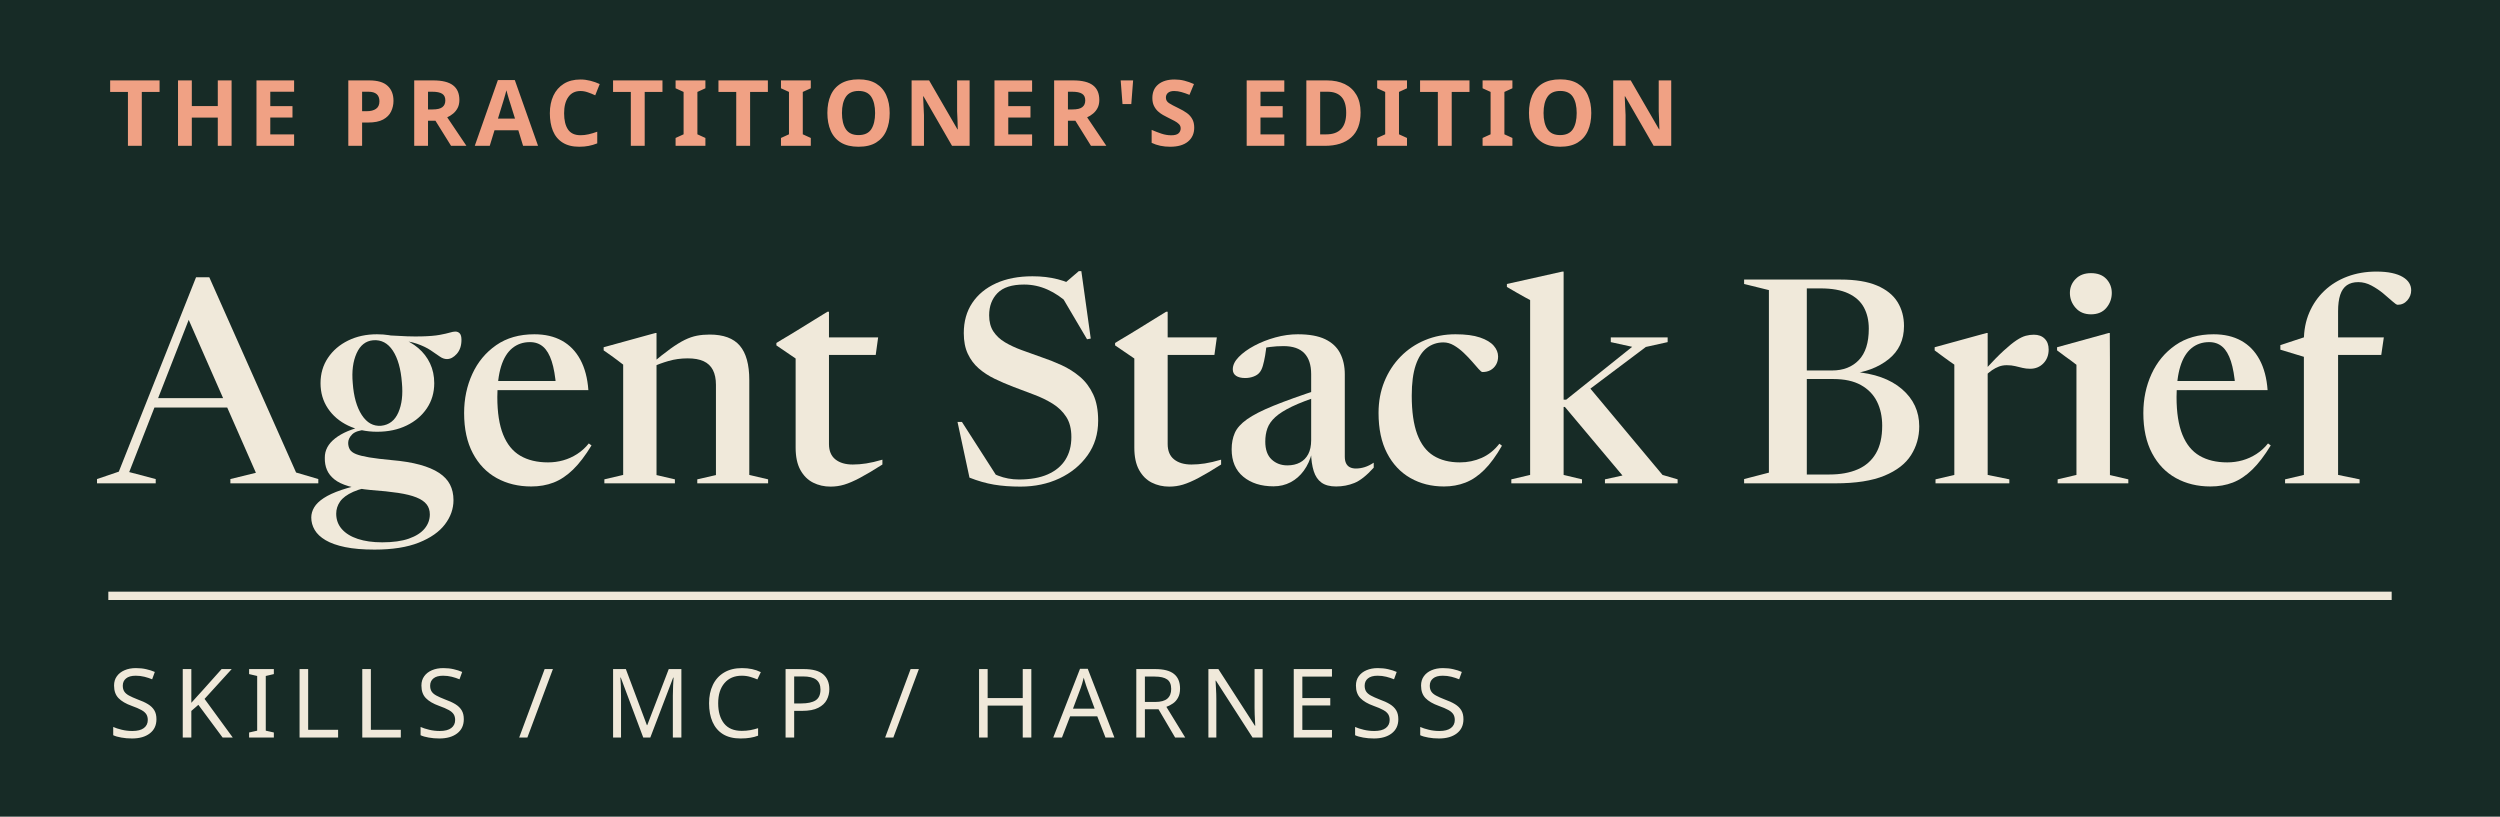
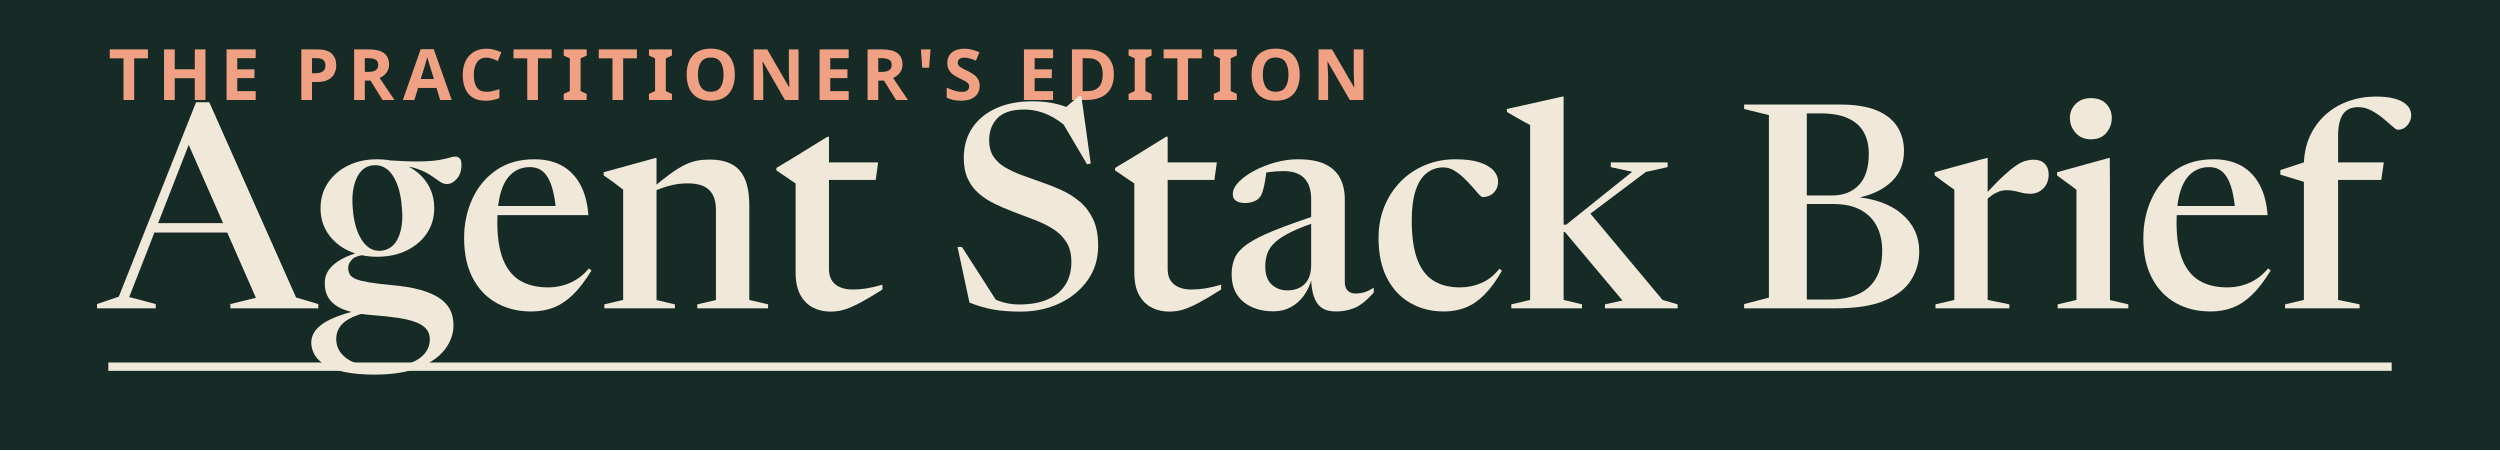
- <svg xmlns="http://www.w3.org/2000/svg" width="600" height="196" viewBox="0 0 600 196" role="img" aria-labelledby="title desc">
-   <path fill="#172b26" d="M0 0H600V196H0Z" />
-   <text x="26" y="35" font-family="Trebuchet MS, sans-serif" font-size="22" fill="#f0a184" letter-spacing="2" font-weight="700">THE PRACTITIONER'S EDITION</text>
-   <g fill="#f0e9da" transform="translate(24 116) scale(0.0342 -0.0342)">
+ <svg xmlns="http://www.w3.org/2000/svg" width="600" height="108" viewBox="0 0 600 108" role="img" aria-labelledby="title desc">
+   <path fill="#172b26" d="M0 0H600V108H0Z" />
+   <text x="26" y="24" font-family="Trebuchet MS, sans-serif" font-size="17" fill="#f0a184" letter-spacing="2" font-weight="700">THE PRACTITIONER'S EDITION</text>
+   <g fill="#f0e9da" transform="translate(24 74) scale(0.0342 -0.0342)">
    <path transform="translate(0 0)" d="M338 532L338 598L1044 598L1044 532ZM1376 76L1532 30L1532 0L915 0L915 30L1094 74L605 1187L642 1197L205 79L391 30L391 0L-21 0L-21 30L132 82L674 1446L767 1446Z" />
    <path transform="translate(1474.6 0)" d="M452 -465Q330 -465 245.5 -447.5Q161 -430 108.5 -399Q56 -368 32 -327Q8 -286 8 -240Q8 -203 28.5 -168.5Q49 -134 95.5 -103.5Q142 -73 218 -47Q294 -21 406 1L483 1L483 -15Q368 -30 302.5 -59.5Q237 -89 210 -128Q183 -167 183 -213Q183 -276 222.5 -321Q262 -366 334.5 -390Q407 -414 506 -414Q619 -414 693 -388Q767 -362 803.5 -317.5Q840 -273 840 -218Q840 -176 817 -147Q794 -118 745 -98.5Q696 -79 617 -67Q538 -55 426 -47Q331 -38 268.5 -19.5Q206 -1 170 28Q134 57 118 94.5Q102 132 103 179Q102 258 175.5 315.5Q249 373 378 401L392 376Q322 371 294.5 343Q267 315 267 284Q267 258 278.5 238Q290 218 322.5 205Q355 192 415 182Q475 172 572 163Q688 153 770 130.5Q852 108 904.5 73.5Q957 39 981.5 -8.5Q1006 -56 1006 -118Q1006 -209 946 -288Q886 -367 763 -416Q640 -465 452 -465ZM470 362Q356 362 266 405.5Q176 449 124.5 526Q73 603 73 703Q73 803 125 880.5Q177 958 266.5 1002Q356 1046 469 1046Q558 1046 631.5 1020.5Q705 995 758.5 949.5Q812 904 841.5 841.5Q871 779 871 703Q871 604 819.5 527Q768 450 677.5 406Q587 362 470 362ZM499 404Q582 413 619 497Q656 581 644 706Q633 851 580.5 931Q528 1011 442 1004Q364 997 326 912.5Q288 828 299 704Q309 562 362.5 479.5Q416 397 499 404ZM603 1005L557 1038Q694 1029 778.5 1031Q863 1033 910.5 1042Q958 1051 981 1058Q1004 1065 1019 1065Q1038 1065 1050 1052Q1062 1039 1062 1007Q1062 946 1029.5 909Q997 872 960 872Q935 872 909.5 890Q884 908 846 933.5Q808 959 750 979.5Q692 1000 603 1005Z" />
    <path transform="translate(2485.2 0)" d="M563 1046Q675 1046 756.5 1001Q838 956 885.5 868Q933 780 942 654L275 654L275 718L819 718L716 676Q707 788 684.5 857Q662 926 624.5 958.5Q587 991 532 991Q460 991 408 948.5Q356 906 329.5 820.5Q303 735 303 606Q303 443 344 341.5Q385 240 464.5 193.5Q544 147 659 147Q714 147 765.5 161.5Q817 176 863 205.5Q909 235 945 280L964 266Q899 159 834 96Q769 33 698 5.5Q627 -22 541 -22Q405 -22 298.5 37Q192 96 131 211.5Q70 327 70 493Q70 642 127.5 767.5Q185 893 295 969.5Q405 1046 563 1046Z" />
    <path transform="translate(3491.41 0)" d="M414 845L414 58L543 28L543 0L48 0L48 28L180 59L180 833Q164 845 134 868Q104 891 43 933L43 955L406 1055L414 1055ZM700 28L831 58L831 691Q831 754 809.5 795.5Q788 837 744.5 857Q701 877 633 877Q562 877 498 858.5Q434 840 386 817L376 837Q454 903 511 944Q568 985 612 1006.5Q656 1028 697.5 1036Q739 1044 787 1044Q932 1044 998.5 966Q1065 888 1065 725L1065 59L1197 28L1197 0L700 0Z" />
    <path transform="translate(4714.61 0)" d="M401 276Q401 204 446 168Q491 132 568 132Q613 132 662 139.5Q711 147 776 166L776 132Q680 71 617.5 38Q555 5 508.5 -9Q462 -23 412 -23Q345 -23 289.5 5Q234 33 200.5 93.5Q167 154 167 251L167 876L32 968L32 985Q42 992 67 1006.5Q92 1021 127.5 1042.5Q163 1064 206 1090.5Q249 1117 295.5 1146Q342 1175 390 1204L401 1204L401 991ZM317 901L317 1024L746 1024L729 901Z" />
    <path transform="translate(5485.61 0)" d="" />
    <path transform="translate(5939.61 0)" d="M947 1365L815 1391L929 1489L947 1489L1013 1016L987 1011L792 1342L858 1259Q789 1324 710 1359.5Q631 1395 545 1395Q417 1395 358.5 1335Q300 1275 300 1179Q300 1111 330 1065.5Q360 1020 411.5 989.5Q463 959 528.5 935Q594 911 665 886Q737 862 808 829.5Q879 797 937 748Q995 699 1030 624.5Q1065 550 1065 439Q1065 301 991 197Q917 93 794 35Q671 -23 520 -23Q416 -23 333.5 -9Q251 5 162 40L78 431L109 431L372 21L208 131Q294 81 363 54Q432 27 509 27Q630 27 711.5 63Q793 99 835 165.5Q877 232 877 325Q877 411 841 466.5Q805 522 745.5 559Q686 596 614.5 622.5Q543 649 473 676Q402 703 339 733.5Q276 764 227.5 806Q179 848 150.5 908.5Q122 969 122 1054Q122 1177 181.5 1266Q241 1355 349 1404Q457 1453 604 1453Q701 1453 782 1432Q863 1411 947 1365Z" />
    <path transform="translate(7091.41 0)" d="M401 276Q401 204 446 168Q491 132 568 132Q613 132 662 139.5Q711 147 776 166L776 132Q680 71 617.5 38Q555 5 508.5 -9Q462 -23 412 -23Q345 -23 289.5 5Q234 33 200.5 93.5Q167 154 167 251L167 876L32 968L32 985Q42 992 67 1006.5Q92 1021 127.5 1042.5Q163 1064 206 1090.5Q249 1117 295.5 1146Q342 1175 390 1204L401 1204L401 991ZM317 901L317 1024L746 1024L729 901Z" />
    <path transform="translate(7866.41 0)" d="M694 661L701 616Q576 576 499 539Q422 502 381.5 465Q341 428 326 386Q311 344 311 293Q311 209 355.5 167.5Q400 126 466 126Q517 126 554.5 146Q592 166 612.5 205Q633 244 633 303L633 766Q633 863 585 913Q537 963 439 963Q390 963 344.5 957Q299 951 272 939L321 985Q317 938 310 897Q303 856 294 825Q285 794 271 778Q257 760 229 749.5Q201 739 170 739Q129 739 106 754.5Q83 770 83 800Q83 844 125 887Q167 930 234.5 966Q302 1002 382 1024Q462 1046 539 1046Q659 1046 731 1011.5Q803 977 836 913.5Q869 850 869 765L869 188Q869 158 878.5 139.5Q888 121 905.5 112.5Q923 104 947 104Q977 104 1008 113.5Q1039 123 1072 145L1072 110Q997 27 936.5 2.5Q876 -22 808 -22Q743 -22 705.5 5Q668 32 651 85.5Q634 139 632 216L638 213Q620 142 581.5 89Q543 36 488.5 7.5Q434 -21 369 -21Q238 -21 156.5 46.5Q75 114 75 239Q75 303 97 353.5Q119 404 183 449.5Q247 495 370 545Q493 595 694 661Z" />
    <path transform="translate(8903.22 0)" d="M609 1046Q715 1046 781 1023.5Q847 1001 877.5 965.5Q908 930 908 890Q908 857 893.5 832.5Q879 808 855 794.5Q831 781 798 781Q790 781 771 802.5Q752 824 726 854Q700 884 667 915.5Q634 947 598 968Q562 989 524 989Q459 989 408.5 950.5Q358 912 330 829.5Q302 747 302 615Q302 448 340.5 344.5Q379 241 454.5 194Q530 147 640 147Q721 147 792.5 178.5Q864 210 917 278L935 264Q874 157 811 94.5Q748 32 678.5 5Q609 -22 528 -22Q396 -22 292 37.5Q188 97 128.5 212Q69 327 69 494Q69 614 110 714.5Q151 815 224 889.5Q297 964 395.5 1005Q494 1046 609 1046Z" />
    <path transform="translate(9871.02 0)" d="M506 603L580 674L1094 59L1200 28L1200 0L690 0L690 28L813 55L409 536L350 536L350 587L418 587L881 958L731 991L731 1024L1130 1024L1130 991L977 957ZM400 59L529 28L529 0L33 0L33 28L165 59L165 1286Q151 1293 128 1306Q105 1319 73 1337Q41 1355 2 1378L2 1399L391 1486L400 1486L400 1311Z" />
    <path transform="translate(11020.62 0)" d="" />
    <path transform="translate(11474.62 0)" d="M283 1368L388 1430L739 1430Q897 1430 995.5 1388Q1094 1346 1139.5 1272.5Q1185 1199 1185 1104Q1185 957 1076.5 870.5Q968 784 801 767L831 783Q1049 766 1170.5 661.5Q1292 557 1292 400Q1292 289 1234.5 198Q1177 107 1047.5 53.5Q918 0 704 0L389 0L308 62L662 62Q777 62 860 98Q943 134 987.5 209.5Q1032 285 1032 404Q1032 500 995.5 573.5Q959 647 883 689.5Q807 732 689 732L307 732L283 792L680 792Q798 792 868 865Q938 938 938 1085Q938 1171 903.5 1234.5Q869 1298 794 1333Q719 1368 600 1368ZM63 0L63 30L237 75L237 1356L63 1399L63 1430L503 1430L503 0Z" />
    <path transform="translate(12832.82 0)" d="M738 1043Q786 1043 814 1015Q842 987 842 939Q842 880 805 842Q768 804 712 804Q684 804 659 810Q634 816 607.5 822.5Q581 829 548 829Q518 829 493 819.5Q468 810 444 793.5Q420 777 395 752L395 797Q473 882 526.5 931Q580 980 616.5 1004Q653 1028 681.5 1035.5Q710 1043 738 1043ZM414 855L414 59L566 28L566 0L48 0L48 28L180 59L180 833Q167 842 149 854.5Q131 867 105.5 886Q80 905 42 933L42 955L406 1055L414 1055Z" />
    <path transform="translate(13687.83 0)" d="M284 1186Q216 1186 176 1231.5Q136 1277 136 1336Q136 1393 176 1434Q216 1475 284 1475Q354 1475 392 1434Q430 1393 430 1336Q430 1277 392 1231.5Q354 1186 284 1186ZM416 1055L417 855L417 58L546 28L546 0L50 0L50 28L182 59L182 832Q171 841 150.5 856Q130 871 103 890.5Q76 910 46 933L46 955L408 1055Z" />
    <path transform="translate(14269.23 0)" d="M563 1046Q675 1046 756.5 1001Q838 956 885.5 868Q933 780 942 654L275 654L275 718L819 718L716 676Q707 788 684.5 857Q662 926 624.5 958.5Q587 991 532 991Q460 991 408 948.5Q356 906 329.5 820.5Q303 735 303 606Q303 443 344 341.5Q385 240 464.5 193.5Q544 147 659 147Q714 147 765.5 161.5Q817 176 863 205.5Q909 235 945 280L964 266Q899 159 834 96Q769 33 698 5.5Q627 -22 541 -22Q405 -22 298.5 37Q192 96 131 211.5Q70 327 70 493Q70 642 127.5 767.5Q185 893 295 969.5Q405 1046 563 1046Z" />
    <path transform="translate(15273.83 0)" d="M247 901L208 883L27 938L27 970L221 1034L299 1024L753 1024L735 901ZM432 59L583 28L583 0L60 0L60 28L192 59L192 1002Q192 1110 230 1198.5Q268 1287 336 1351.5Q404 1416 497 1451Q590 1486 701 1486Q764 1486 810 1476Q856 1466 886 1448Q916 1430 930.5 1406.5Q945 1383 945 1355Q945 1315 918 1284Q891 1253 850 1253Q840 1253 813.5 1277Q787 1301 749 1332.5Q711 1364 666 1388Q621 1412 574 1412Q525 1412 493.5 1390Q462 1368 447 1322.5Q432 1277 432 1208Z" />
  </g>
-   <path d="M26 143H574" fill="none" stroke="#f0e9da" stroke-width="2" />
-   <text x="26" y="177" font-family="Trebuchet MS, sans-serif" font-size="23" fill="#f0e9da" letter-spacing="3">SKILLS / MCP / HARNESS</text>
+   <path d="M26 88H574" fill="none" stroke="#f0e9da" stroke-width="2" />
</svg>
